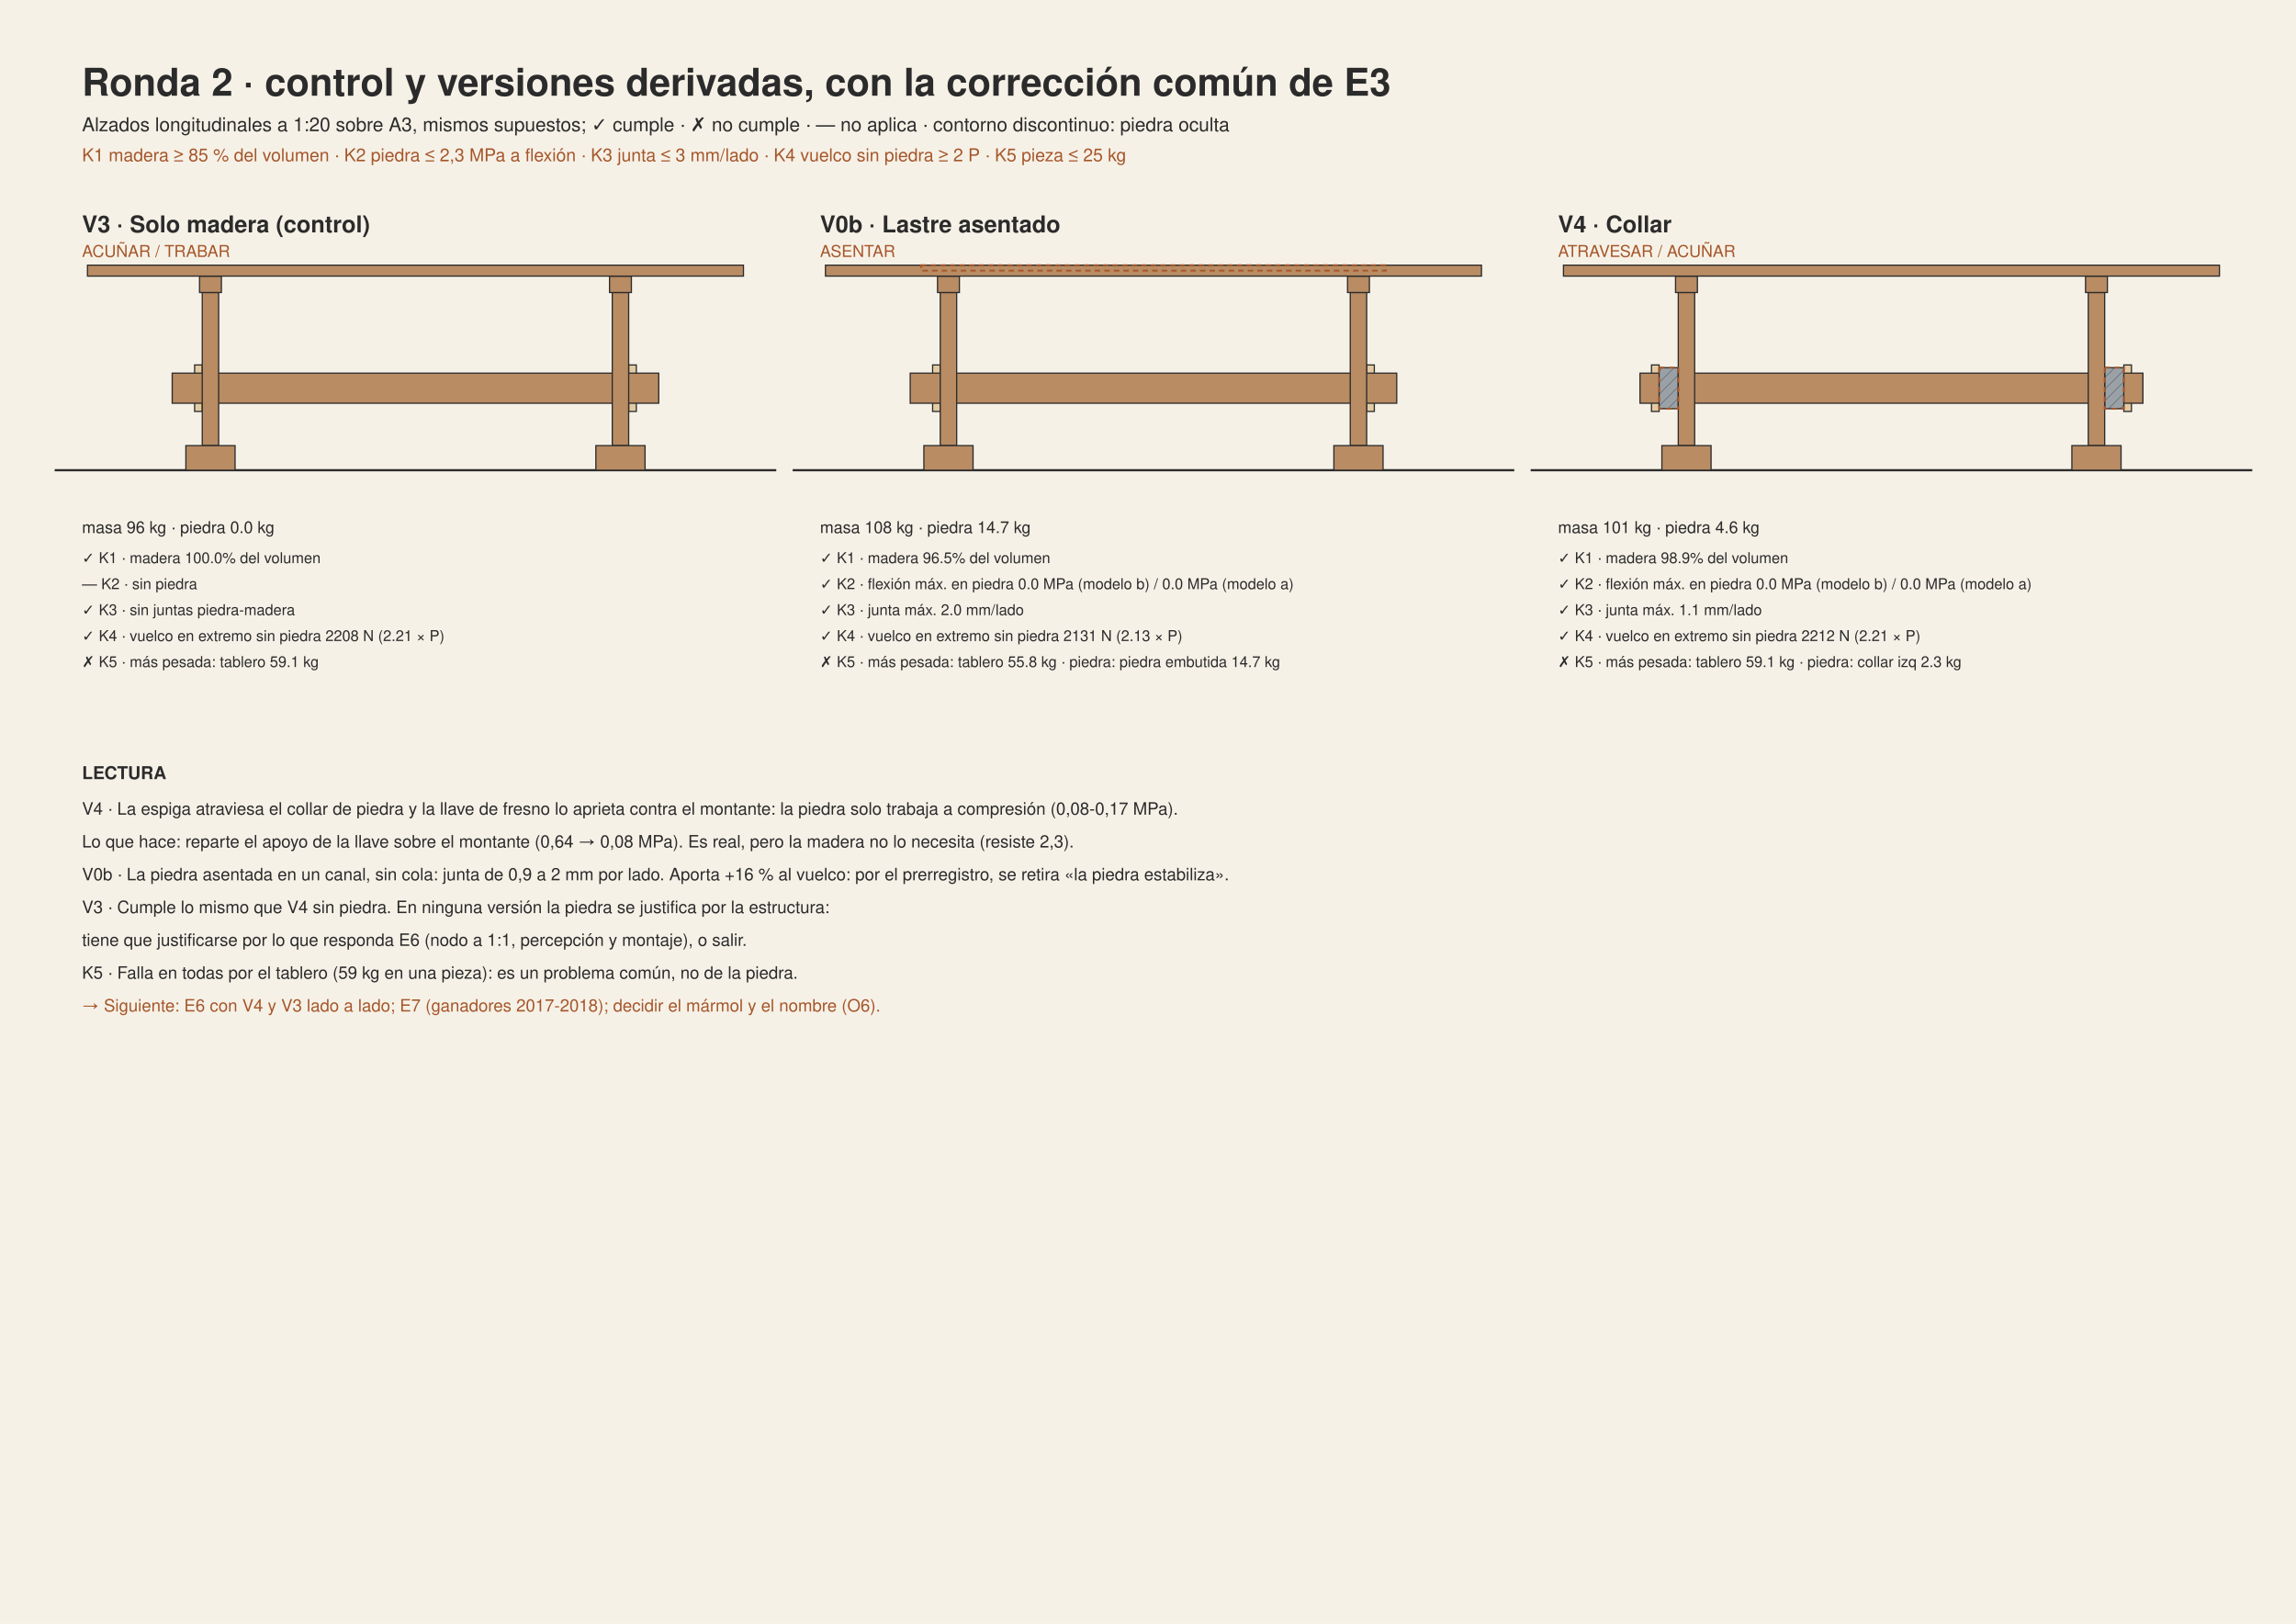
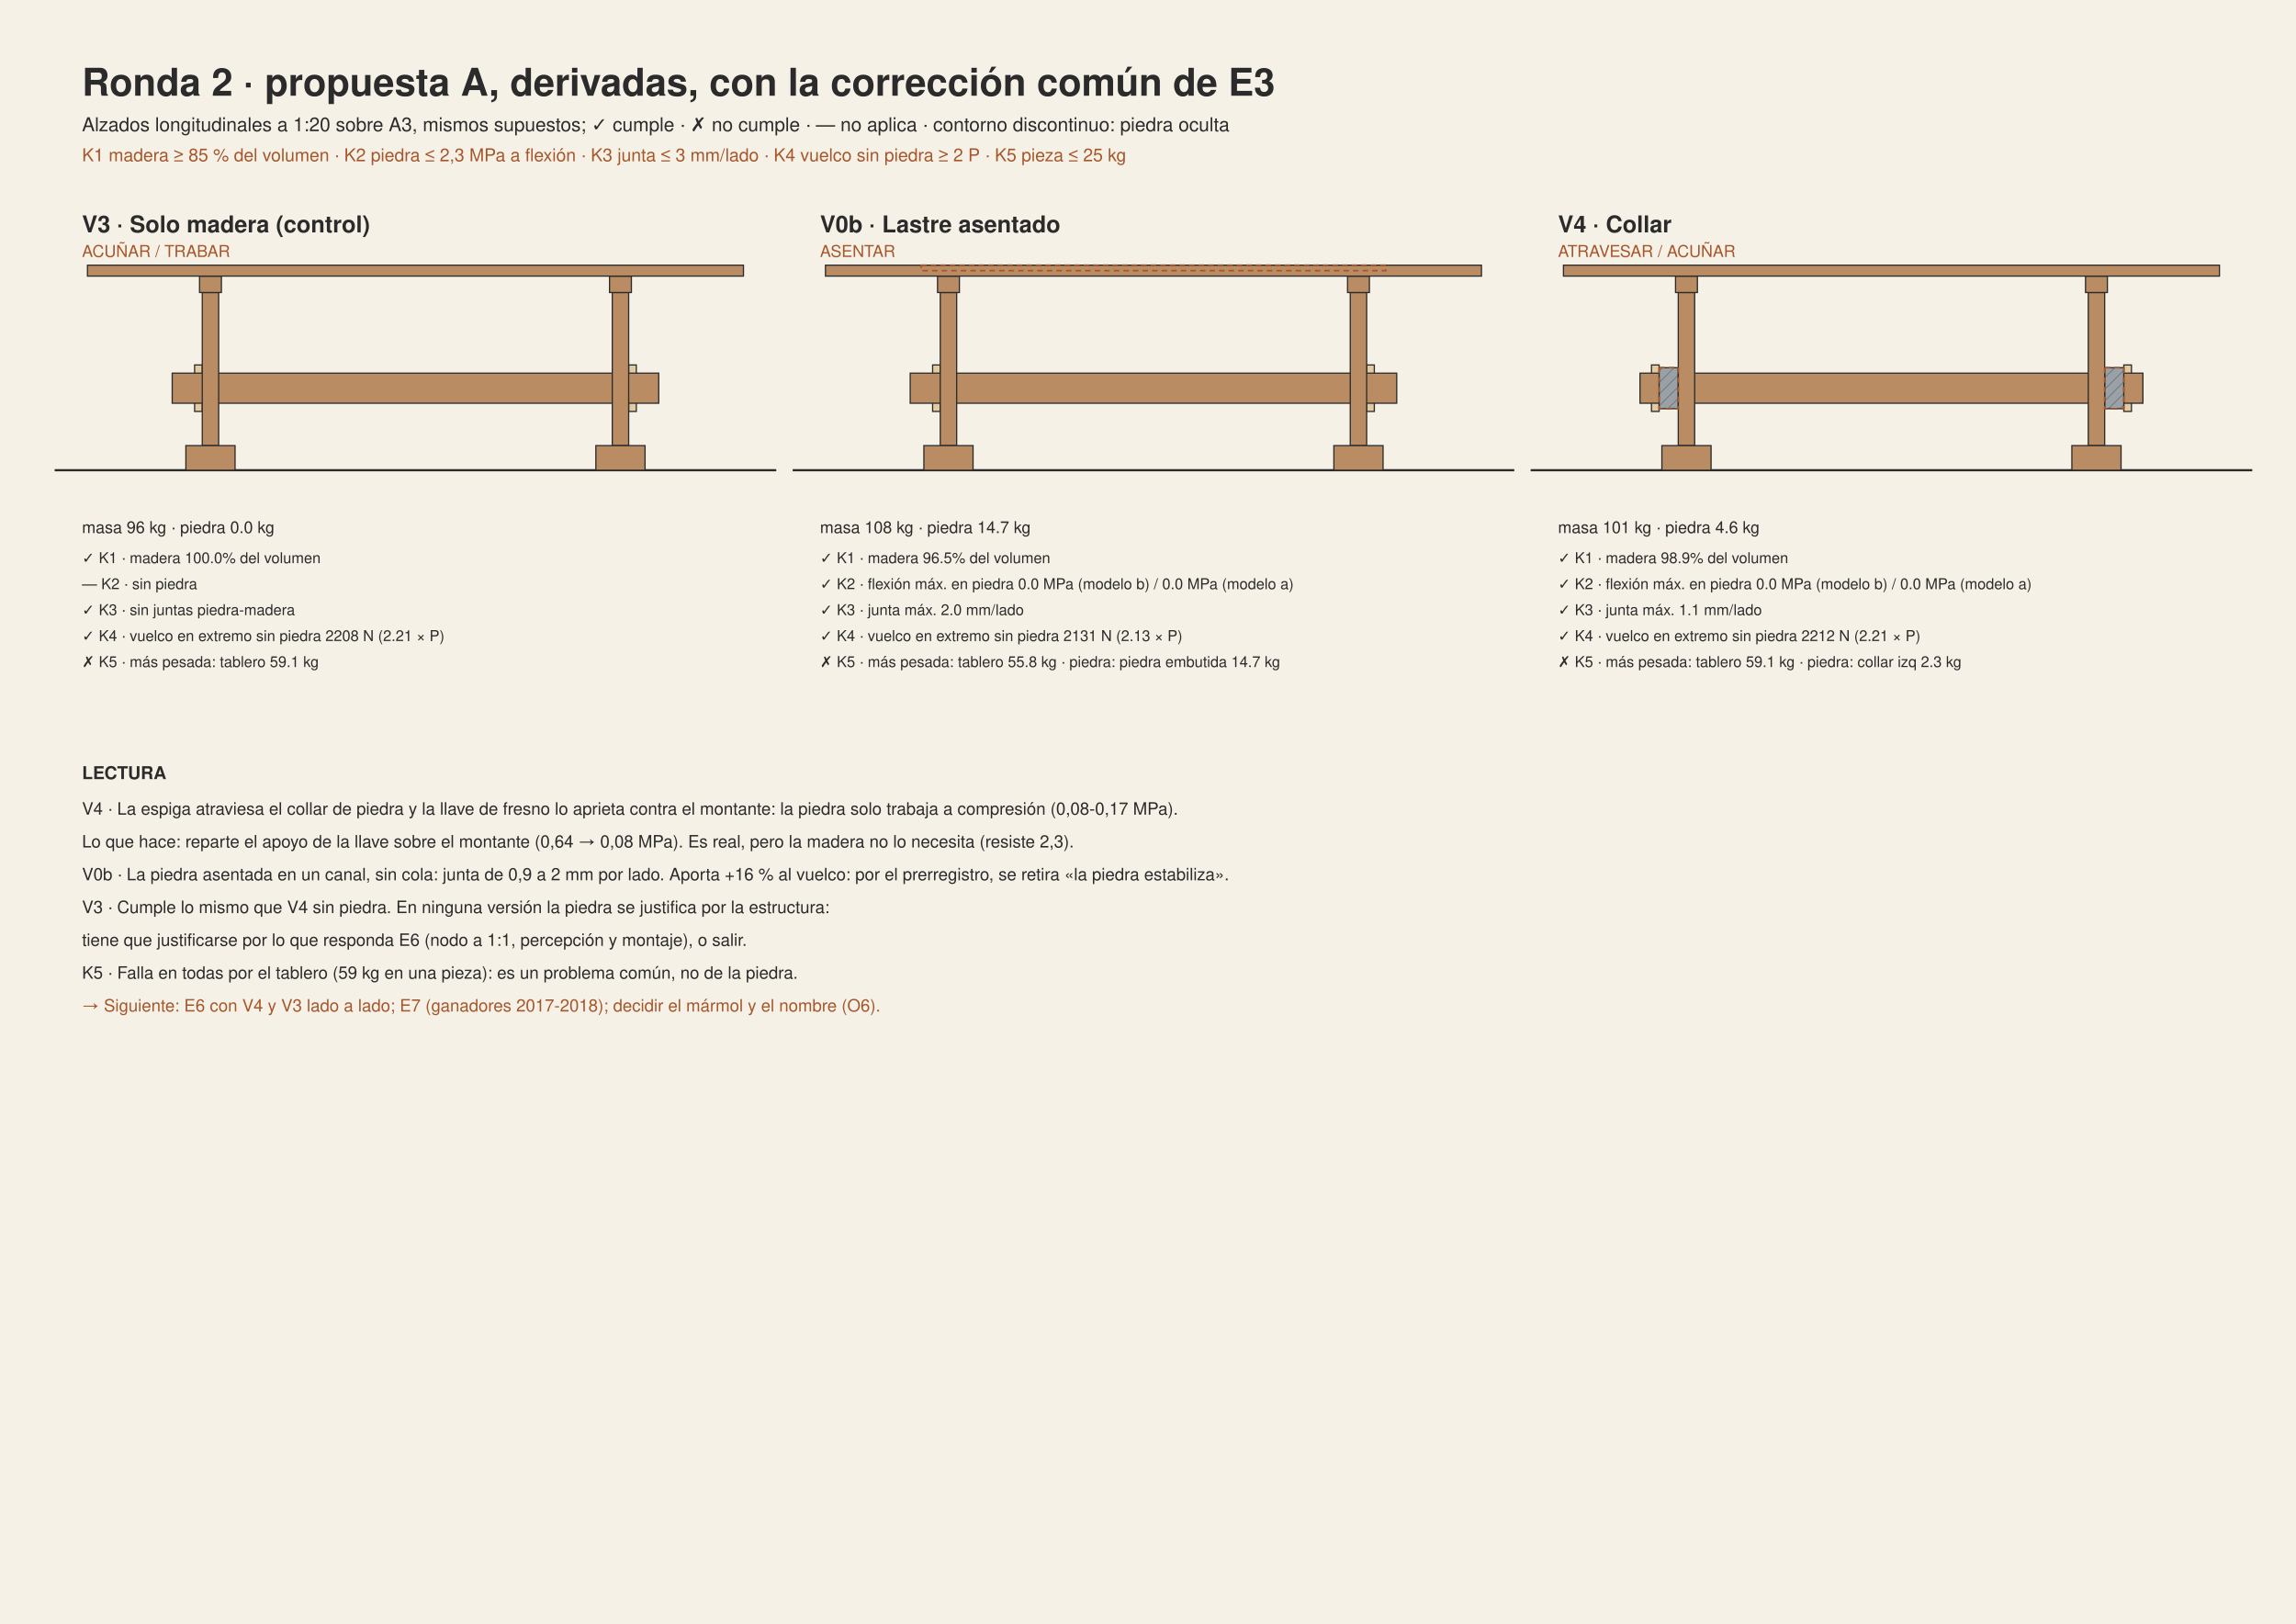
<svg xmlns="http://www.w3.org/2000/svg" viewBox="0 0 1680 1188" width="1680" height="1188">
  <defs>
    <pattern id="piedra" width="6" height="6" patternUnits="userSpaceOnUse" patternTransform="rotate(45)">
      <rect width="6" height="6" fill="#9aa1a6" />
      <line x1="0" y1="0" x2="0" y2="6" stroke="#6e757a" stroke-width="1.2" />
    </pattern>
    <pattern id="piedra-corte" width="4" height="4" patternUnits="userSpaceOnUse" patternTransform="rotate(45)">
      <rect width="4" height="4" fill="#5d6469" />
      <line x1="0" y1="0" x2="0" y2="4" stroke="#2f3438" stroke-width="1.4" />
    </pattern>
  </defs>
  <rect width="1680" height="1188" fill="#f6f1e7" />
-   <text x="60.0" y="70.0" font-family="Helvetica, Arial, sans-serif" font-size="28" fill="#2b2b2b" font-weight="bold" text-anchor="start">Ronda 2 · control y versiones derivadas, con la corrección común de E3</text>
+   <text x="60.0" y="70.0" font-family="Helvetica, Arial, sans-serif" font-size="28" fill="#2b2b2b" font-weight="bold" text-anchor="start">Ronda 2 · propuesta A, derivadas, con la corrección común de E3</text>
  <text x="60.0" y="96.0" font-family="Helvetica, Arial, sans-serif" font-size="14" fill="#2b2b2b" font-weight="normal" text-anchor="start">Alzados longitudinales a 1:20 sobre A3, mismos supuestos; ✓ cumple · ✗ no cumple · — no aplica · contorno discontinuo: piedra oculta</text>
  <text x="60.0" y="118.0" font-family="Helvetica, Arial, sans-serif" font-size="13" fill="#a5562a" font-weight="normal" text-anchor="start">K1 madera ≥ 85 % del volumen · K2 piedra ≤ 2,3 MPa a flexión · K3 junta ≤ 3 mm/lado · K4 vuelco sin piedra ≥ 2 P · K5 pieza ≤ 25 kg</text>
  <text x="60.0" y="170.0" font-family="Helvetica, Arial, sans-serif" font-size="17" fill="#2b2b2b" font-weight="bold" text-anchor="start">V3 · Solo madera (control)</text>
  <text x="60.0" y="188.0" font-family="Helvetica, Arial, sans-serif" font-size="12" fill="#a5562a" font-weight="normal" text-anchor="start">ACUÑAR / TRABAR</text>
  <line x1="40.0" y1="344.0" x2="568.0" y2="344.0" stroke="#2b2b2b" stroke-width="1.6" />
  <rect x="142.4" y="267.0" width="5.6" height="34.0" fill="#e2cba3" stroke="#2b2b2b" stroke-width="0.9" />
  <rect x="460.0" y="267.0" width="5.6" height="34.0" fill="#e2cba3" stroke="#2b2b2b" stroke-width="0.9" />
  <rect x="126.0" y="273.0" width="356.0" height="22.0" fill="#b98c63" stroke="#2b2b2b" stroke-width="0.9" />
  <rect x="148.0" y="214.0" width="12.0" height="112.0" fill="#b98c63" stroke="#2b2b2b" stroke-width="0.9" />
  <rect x="448.0" y="214.0" width="12.0" height="112.0" fill="#b98c63" stroke="#2b2b2b" stroke-width="0.9" />
  <rect x="136.0" y="326.0" width="36.0" height="18.0" fill="#b98c63" stroke="#2b2b2b" stroke-width="0.9" />
  <rect x="436.0" y="326.0" width="36.0" height="18.0" fill="#b98c63" stroke="#2b2b2b" stroke-width="0.9" />
  <rect x="146.0" y="202.0" width="16.0" height="12.0" fill="#b98c63" stroke="#2b2b2b" stroke-width="0.9" />
  <rect x="446.0" y="202.0" width="16.0" height="12.0" fill="#b98c63" stroke="#2b2b2b" stroke-width="0.9" />
  <rect x="64.0" y="194.0" width="480.0" height="8.0" fill="#b98c63" stroke="#2b2b2b" stroke-width="0.9" />
  <text x="60.0" y="390.0" font-family="Helvetica, Arial, sans-serif" font-size="12" fill="#2b2b2b" font-weight="normal" text-anchor="start">masa 96 kg · piedra 0.0 kg</text>
  <text x="60.0" y="412.0" font-family="Helvetica, Arial, sans-serif" font-size="11" fill="#2b2b2b" font-weight="normal" text-anchor="start">✓ K1 · madera 100.0% del volumen</text>
  <text x="60.0" y="431.0" font-family="Helvetica, Arial, sans-serif" font-size="11" fill="#2b2b2b" font-weight="normal" text-anchor="start">— K2 · sin piedra</text>
  <text x="60.0" y="450.0" font-family="Helvetica, Arial, sans-serif" font-size="11" fill="#2b2b2b" font-weight="normal" text-anchor="start">✓ K3 · sin juntas piedra-madera</text>
  <text x="60.0" y="469.0" font-family="Helvetica, Arial, sans-serif" font-size="11" fill="#2b2b2b" font-weight="normal" text-anchor="start">✓ K4 · vuelco en extremo sin piedra 2208 N (2.21 × P)</text>
  <text x="60.0" y="488.0" font-family="Helvetica, Arial, sans-serif" font-size="11" fill="#2b2b2b" font-weight="normal" text-anchor="start">✗ K5 · más pesada: tablero 59.1 kg</text>
  <text x="600.0" y="170.0" font-family="Helvetica, Arial, sans-serif" font-size="17" fill="#2b2b2b" font-weight="bold" text-anchor="start">V0b · Lastre asentado</text>
  <text x="600.0" y="188.0" font-family="Helvetica, Arial, sans-serif" font-size="12" fill="#a5562a" font-weight="normal" text-anchor="start">ASENTAR</text>
  <line x1="580.0" y1="344.0" x2="1108.0" y2="344.0" stroke="#2b2b2b" stroke-width="1.6" />
  <rect x="682.4" y="267.0" width="5.6" height="34.0" fill="#e2cba3" stroke="#2b2b2b" stroke-width="0.9" />
  <rect x="1000.0" y="267.0" width="5.6" height="34.0" fill="#e2cba3" stroke="#2b2b2b" stroke-width="0.9" />
  <rect x="666.0" y="273.0" width="356.0" height="22.0" fill="#b98c63" stroke="#2b2b2b" stroke-width="0.9" />
  <rect x="674.0" y="194.0" width="340.0" height="4.0" fill="url(#piedra)" stroke="#2b2b2b" stroke-width="0.9" />
  <rect x="688.0" y="214.0" width="12.0" height="112.0" fill="#b98c63" stroke="#2b2b2b" stroke-width="0.9" />
  <rect x="988.0" y="214.0" width="12.0" height="112.0" fill="#b98c63" stroke="#2b2b2b" stroke-width="0.9" />
  <rect x="676.0" y="326.0" width="36.0" height="18.0" fill="#b98c63" stroke="#2b2b2b" stroke-width="0.9" />
  <rect x="976.0" y="326.0" width="36.0" height="18.0" fill="#b98c63" stroke="#2b2b2b" stroke-width="0.9" />
  <rect x="686.0" y="202.0" width="16.0" height="12.0" fill="#b98c63" stroke="#2b2b2b" stroke-width="0.9" />
  <rect x="986.0" y="202.0" width="16.0" height="12.0" fill="#b98c63" stroke="#2b2b2b" stroke-width="0.9" />
  <rect x="604.0" y="194.0" width="480.0" height="8.0" fill="#b98c63" stroke="#2b2b2b" stroke-width="0.9" />
-   <rect x="674.0" y="194.0" width="340.0" height="4.0" fill="none" stroke="#a5562a" stroke-width="1.3" stroke-dasharray="4 3" />
+   <rect x="674.0" y="194.0" width="340.0" height="4.0" fill="none" stroke="#a5562a" stroke-width="1.2" stroke-dasharray="4 3" />
  <text x="600.0" y="390.0" font-family="Helvetica, Arial, sans-serif" font-size="12" fill="#2b2b2b" font-weight="normal" text-anchor="start">masa 108 kg · piedra 14.7 kg</text>
  <text x="600.0" y="412.0" font-family="Helvetica, Arial, sans-serif" font-size="11" fill="#2b2b2b" font-weight="normal" text-anchor="start">✓ K1 · madera 96.5% del volumen</text>
  <text x="600.0" y="431.0" font-family="Helvetica, Arial, sans-serif" font-size="11" fill="#2b2b2b" font-weight="normal" text-anchor="start">✓ K2 · flexión máx. en piedra 0.0 MPa (modelo b) / 0.0 MPa (modelo a)</text>
  <text x="600.0" y="450.0" font-family="Helvetica, Arial, sans-serif" font-size="11" fill="#2b2b2b" font-weight="normal" text-anchor="start">✓ K3 · junta máx. 2.0 mm/lado</text>
  <text x="600.0" y="469.0" font-family="Helvetica, Arial, sans-serif" font-size="11" fill="#2b2b2b" font-weight="normal" text-anchor="start">✓ K4 · vuelco en extremo sin piedra 2131 N (2.13 × P)</text>
  <text x="600.0" y="488.0" font-family="Helvetica, Arial, sans-serif" font-size="11" fill="#2b2b2b" font-weight="normal" text-anchor="start">✗ K5 · más pesada: tablero 55.8 kg · piedra: piedra embutida 14.7 kg</text>
  <text x="1140.0" y="170.0" font-family="Helvetica, Arial, sans-serif" font-size="17" fill="#2b2b2b" font-weight="bold" text-anchor="start">V4 · Collar</text>
  <text x="1140.0" y="188.0" font-family="Helvetica, Arial, sans-serif" font-size="12" fill="#a5562a" font-weight="normal" text-anchor="start">ATRAVESAR / ACUÑAR</text>
  <line x1="1120.0" y1="344.0" x2="1648.0" y2="344.0" stroke="#2b2b2b" stroke-width="1.6" />
  <rect x="1208.4" y="267.0" width="5.6" height="34.0" fill="#e2cba3" stroke="#2b2b2b" stroke-width="0.9" />
  <rect x="1554.0" y="267.0" width="5.6" height="34.0" fill="#e2cba3" stroke="#2b2b2b" stroke-width="0.9" />
  <rect x="1200.0" y="273.0" width="368.0" height="22.0" fill="#b98c63" stroke="#2b2b2b" stroke-width="0.9" />
  <rect x="1214.0" y="269.0" width="14.0" height="30.0" fill="url(#piedra)" stroke="#2b2b2b" stroke-width="0.9" />
  <rect x="1540.0" y="269.0" width="14.0" height="30.0" fill="url(#piedra)" stroke="#2b2b2b" stroke-width="0.9" />
  <rect x="1228.0" y="214.0" width="12.0" height="112.0" fill="#b98c63" stroke="#2b2b2b" stroke-width="0.9" />
  <rect x="1528.0" y="214.0" width="12.0" height="112.0" fill="#b98c63" stroke="#2b2b2b" stroke-width="0.9" />
  <rect x="1216.0" y="326.0" width="36.0" height="18.0" fill="#b98c63" stroke="#2b2b2b" stroke-width="0.9" />
  <rect x="1516.0" y="326.0" width="36.0" height="18.0" fill="#b98c63" stroke="#2b2b2b" stroke-width="0.9" />
  <rect x="1226.0" y="202.0" width="16.0" height="12.0" fill="#b98c63" stroke="#2b2b2b" stroke-width="0.9" />
  <rect x="1526.0" y="202.0" width="16.0" height="12.0" fill="#b98c63" stroke="#2b2b2b" stroke-width="0.9" />
  <rect x="1144.0" y="194.0" width="480.0" height="8.0" fill="#b98c63" stroke="#2b2b2b" stroke-width="0.9" />
-   <rect x="1214.0" y="269.0" width="14.0" height="30.0" fill="none" stroke="#a5562a" stroke-width="1.3" stroke-dasharray="4 3" />
-   <rect x="1540.0" y="269.0" width="14.0" height="30.0" fill="none" stroke="#a5562a" stroke-width="1.3" stroke-dasharray="4 3" />
+   <rect x="1214.0" y="269.0" width="14.0" height="30.0" fill="none" stroke="#a5562a" stroke-width="1.2" stroke-dasharray="4 3" />
+   <rect x="1540.0" y="269.0" width="14.0" height="30.0" fill="none" stroke="#a5562a" stroke-width="1.2" stroke-dasharray="4 3" />
  <text x="1140.0" y="390.0" font-family="Helvetica, Arial, sans-serif" font-size="12" fill="#2b2b2b" font-weight="normal" text-anchor="start">masa 101 kg · piedra 4.6 kg</text>
  <text x="1140.0" y="412.0" font-family="Helvetica, Arial, sans-serif" font-size="11" fill="#2b2b2b" font-weight="normal" text-anchor="start">✓ K1 · madera 98.9% del volumen</text>
  <text x="1140.0" y="431.0" font-family="Helvetica, Arial, sans-serif" font-size="11" fill="#2b2b2b" font-weight="normal" text-anchor="start">✓ K2 · flexión máx. en piedra 0.0 MPa (modelo b) / 0.0 MPa (modelo a)</text>
  <text x="1140.0" y="450.0" font-family="Helvetica, Arial, sans-serif" font-size="11" fill="#2b2b2b" font-weight="normal" text-anchor="start">✓ K3 · junta máx. 1.1 mm/lado</text>
  <text x="1140.0" y="469.0" font-family="Helvetica, Arial, sans-serif" font-size="11" fill="#2b2b2b" font-weight="normal" text-anchor="start">✓ K4 · vuelco en extremo sin piedra 2212 N (2.21 × P)</text>
  <text x="1140.0" y="488.0" font-family="Helvetica, Arial, sans-serif" font-size="11" fill="#2b2b2b" font-weight="normal" text-anchor="start">✗ K5 · más pesada: tablero 59.1 kg · piedra: collar izq 2.3 kg</text>
  <text x="60.0" y="570.0" font-family="Helvetica, Arial, sans-serif" font-size="13" fill="#2b2b2b" font-weight="bold" text-anchor="start">LECTURA</text>
  <text x="60.0" y="596.0" font-family="Helvetica, Arial, sans-serif" font-size="12.5" fill="#2b2b2b" font-weight="normal" text-anchor="start">V4 · La espiga atraviesa el collar de piedra y la llave de fresno lo aprieta contra el montante: la piedra solo trabaja a compresión (0,08-0,17 MPa).</text>
  <text x="60.0" y="620.0" font-family="Helvetica, Arial, sans-serif" font-size="12.5" fill="#2b2b2b" font-weight="normal" text-anchor="start">Lo que hace: reparte el apoyo de la llave sobre el montante (0,64 → 0,08 MPa). Es real, pero la madera no lo necesita (resiste 2,3).</text>
  <text x="60.0" y="644.0" font-family="Helvetica, Arial, sans-serif" font-size="12.5" fill="#2b2b2b" font-weight="normal" text-anchor="start">V0b · La piedra asentada en un canal, sin cola: junta de 0,9 a 2 mm por lado. Aporta +16 % al vuelco: por el prerregistro, se retira «la piedra estabiliza».</text>
  <text x="60.0" y="668.0" font-family="Helvetica, Arial, sans-serif" font-size="12.5" fill="#2b2b2b" font-weight="normal" text-anchor="start">V3 · Cumple lo mismo que V4 sin piedra. En ninguna versión la piedra se justifica por la estructura:</text>
  <text x="60.0" y="692.0" font-family="Helvetica, Arial, sans-serif" font-size="12.5" fill="#2b2b2b" font-weight="normal" text-anchor="start">tiene que justificarse por lo que responda E6 (nodo a 1:1, percepción y montaje), o salir.</text>
  <text x="60.0" y="716.0" font-family="Helvetica, Arial, sans-serif" font-size="12.5" fill="#2b2b2b" font-weight="normal" text-anchor="start">K5 · Falla en todas por el tablero (59 kg en una pieza): es un problema común, no de la piedra.</text>
  <text x="60.0" y="740.0" font-family="Helvetica, Arial, sans-serif" font-size="12.5" fill="#a5562a" font-weight="normal" text-anchor="start">→ Siguiente: E6 con V4 y V3 lado a lado; E7 (ganadores 2017-2018); decidir el mármol y el nombre (O6).</text>
</svg>
